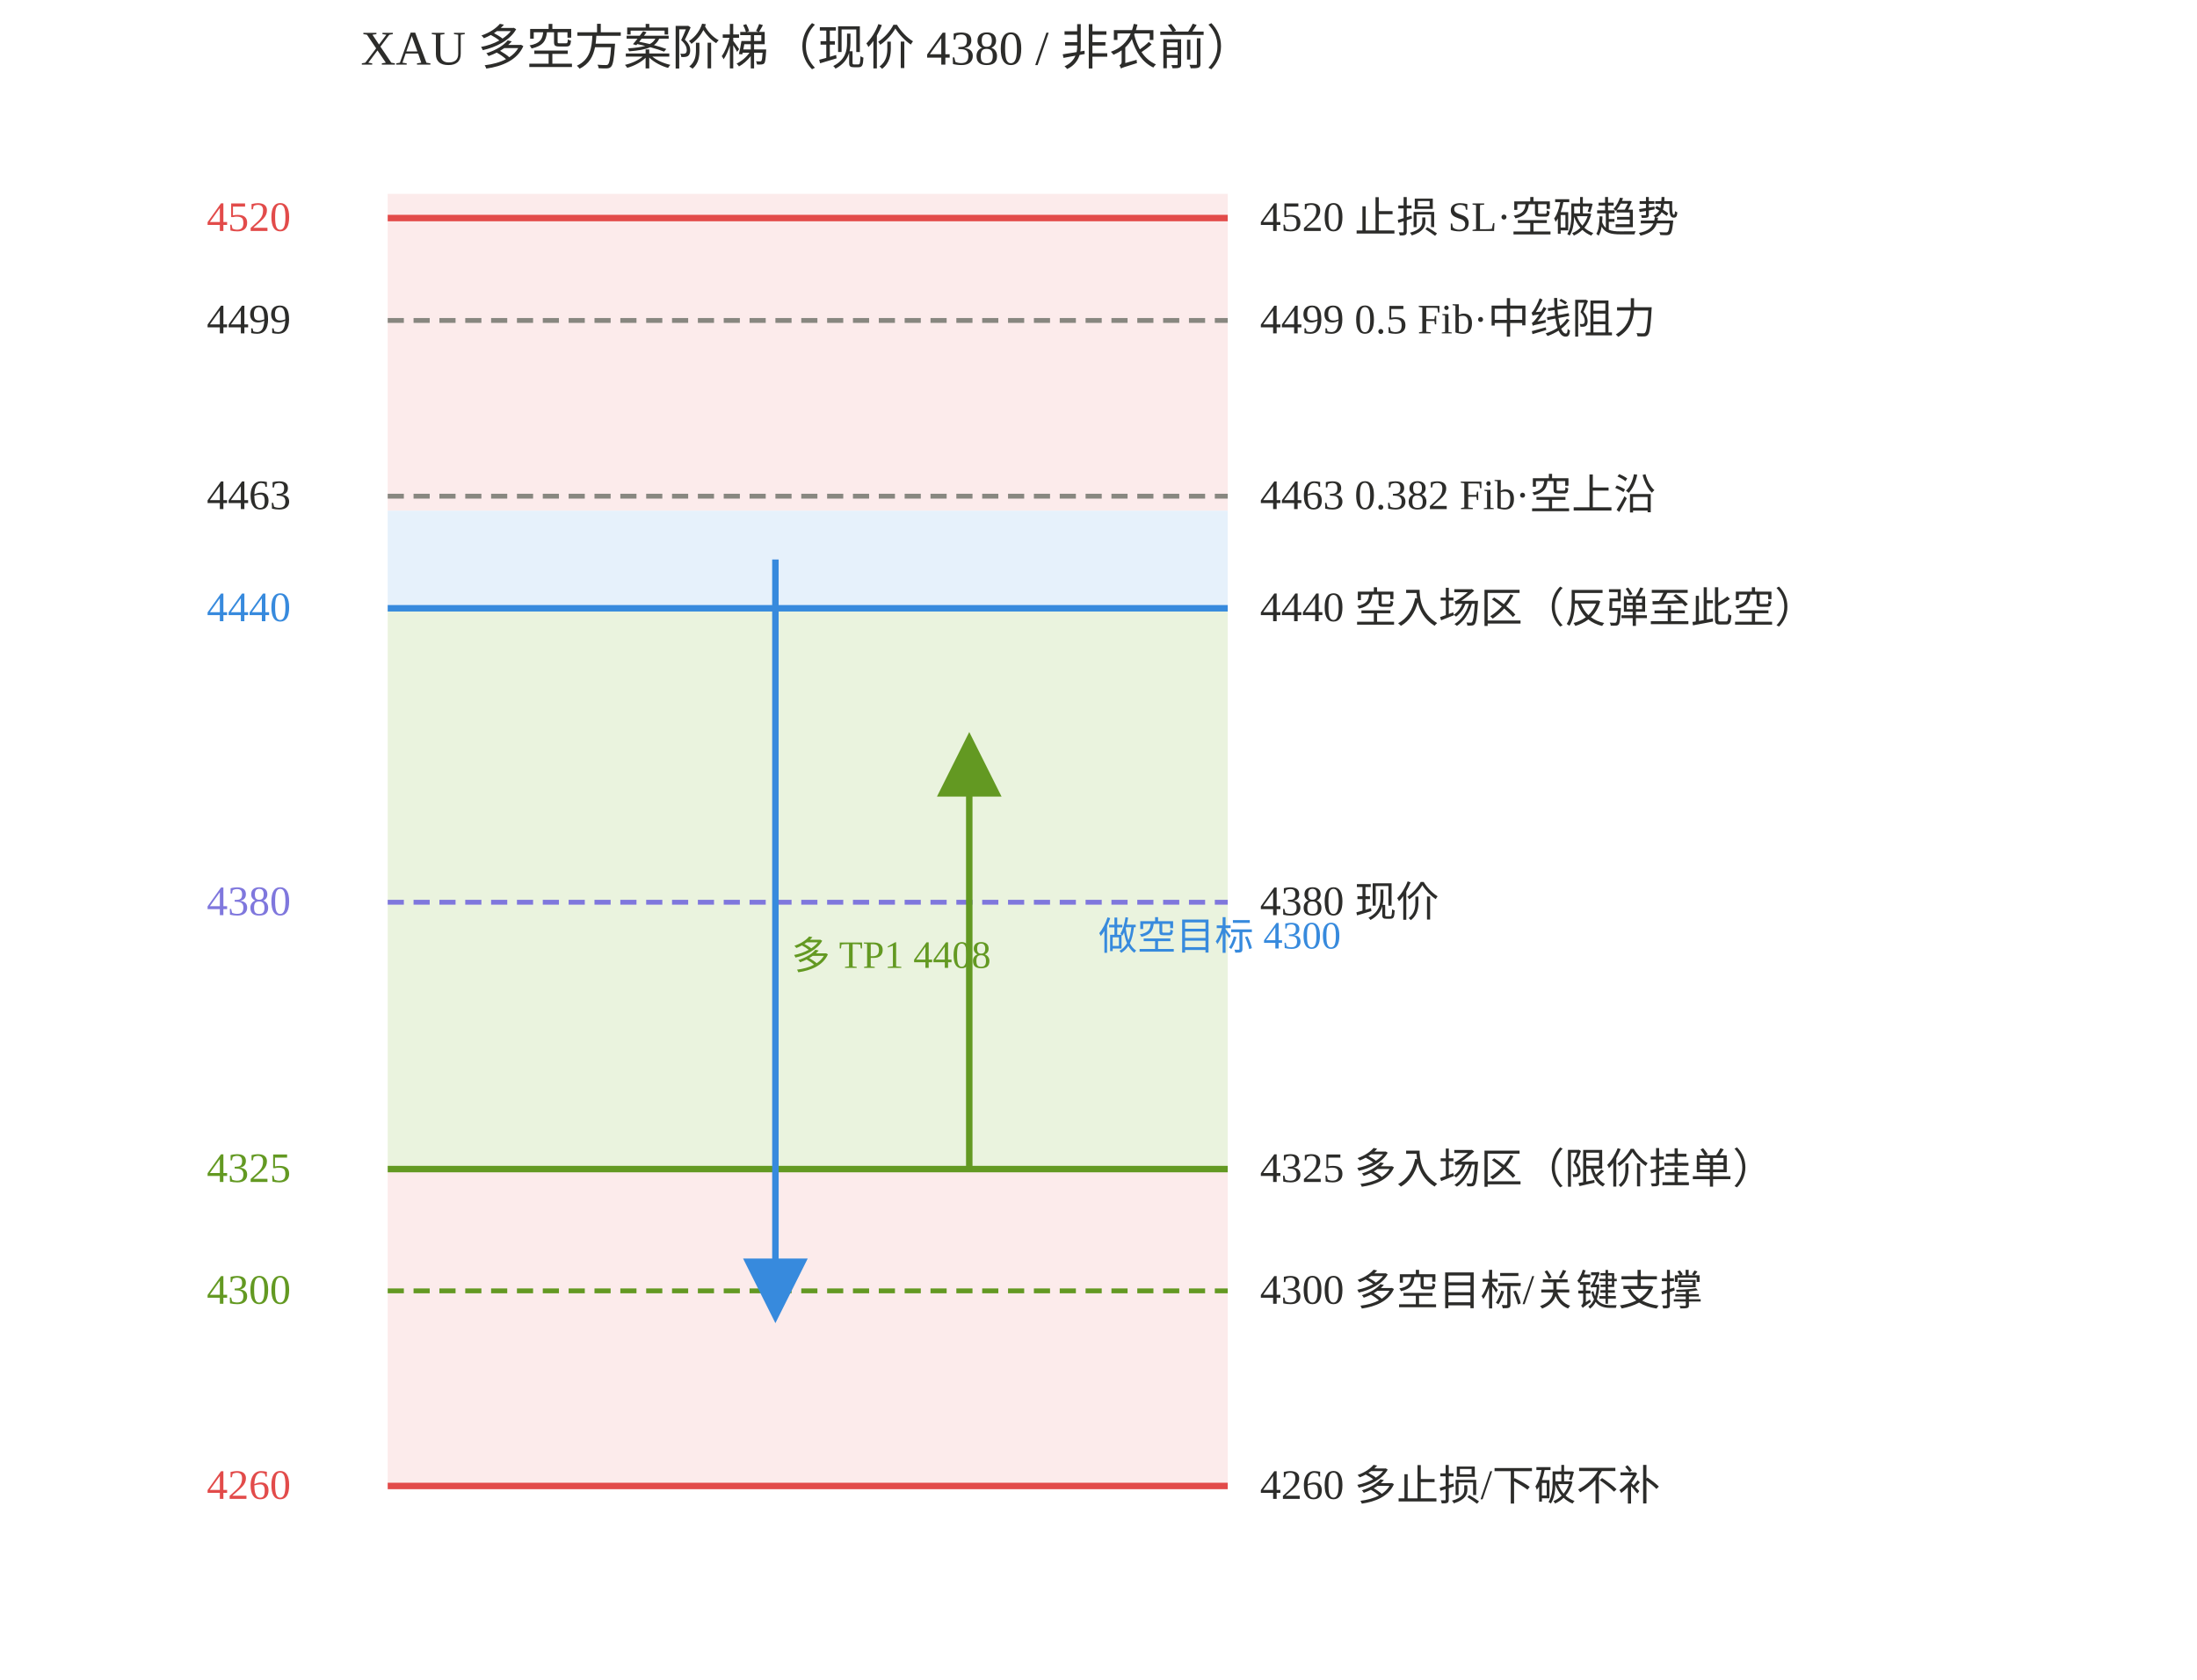
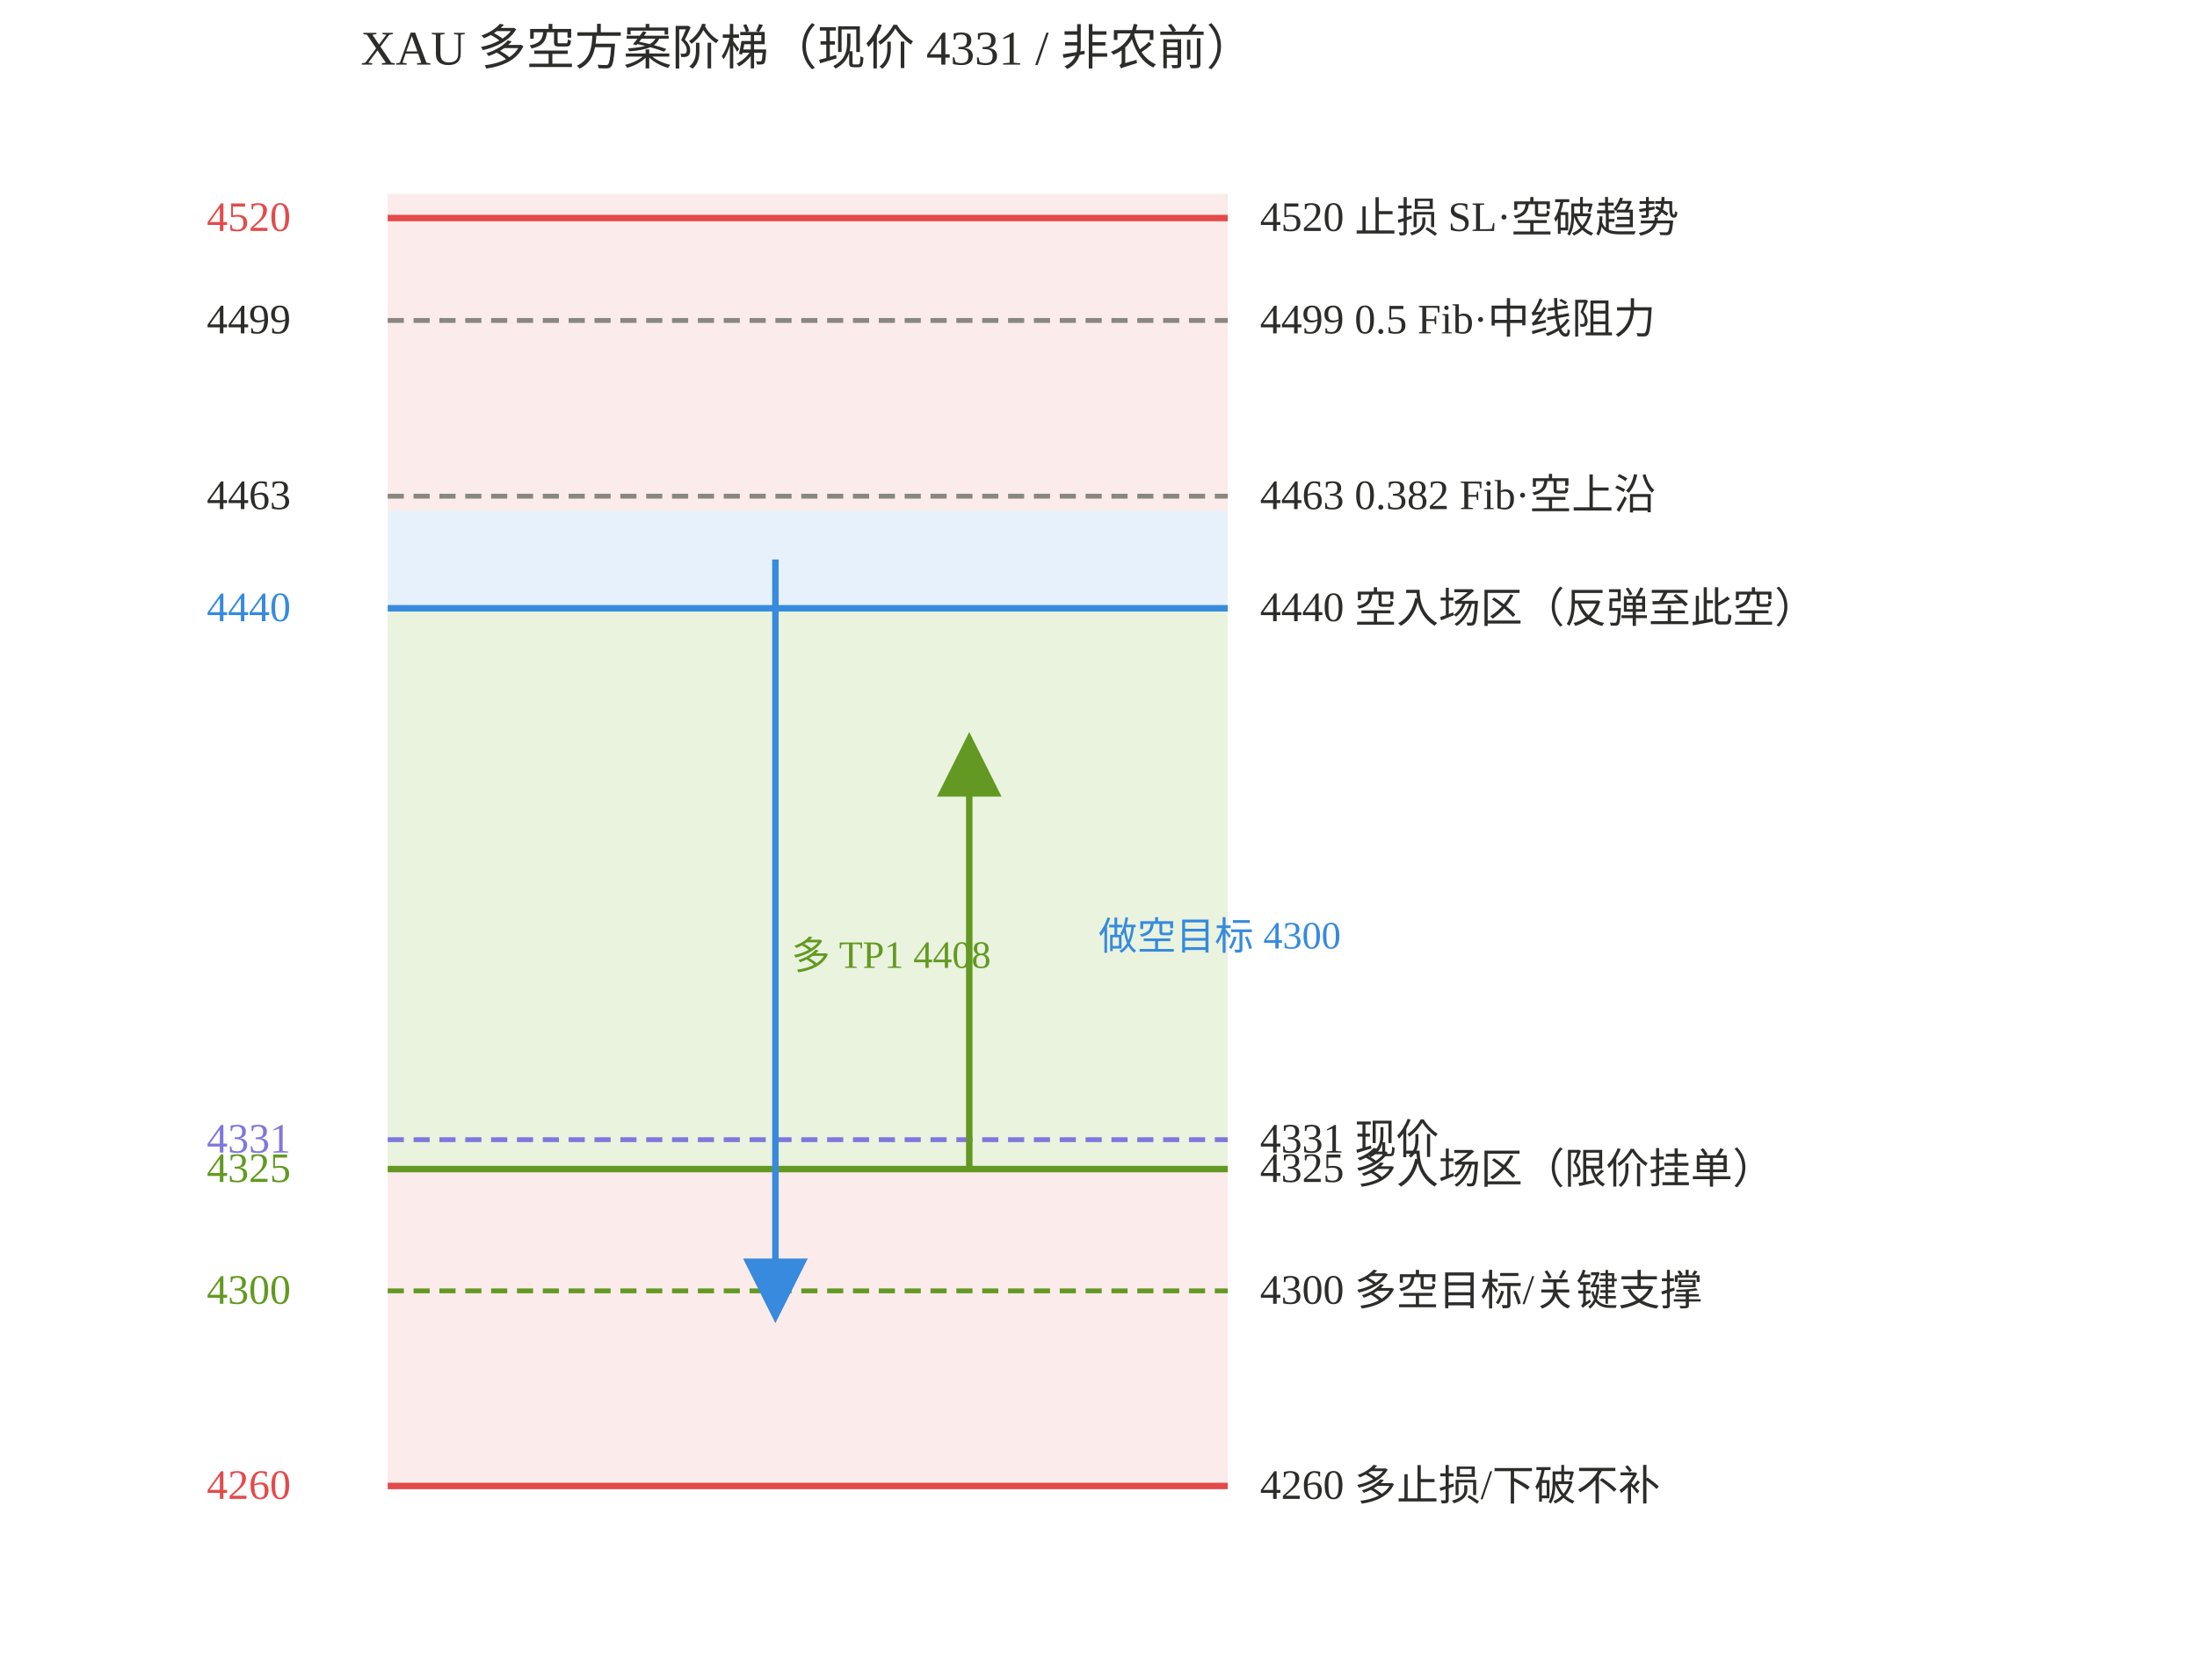
<svg xmlns="http://www.w3.org/2000/svg" viewBox="0 0 680 520" role="img" aria-label="XAU 多空方案阶梯">
  <rect x="120" y="60.0" width="260" height="98.1" fill="#FCEBEB" />
  <rect x="120" y="158.1" width="260" height="30.2" fill="#E6F1FB" />
  <rect x="120" y="188.3" width="260" height="173.6" fill="#EAF3DE" />
  <rect x="120" y="361.9" width="260" height="98.1" fill="#FCEBEB" />
  <line x1="120" y1="67.5" x2="380" y2="67.5" stroke="#E24B4A" stroke-width="2" />
  <text x="90" y="71.5" font-size="13" text-anchor="end" fill="#E24B4A">4520</text>
  <text x="390" y="71.5" font-size="13" fill="#2C2C2A">4520 止损 SL·空破趋势</text>
  <line x1="120" y1="99.2" x2="380" y2="99.2" stroke="#888780" stroke-width="1.5" stroke-dasharray="5,3" />
  <text x="90" y="103.2" font-size="13" text-anchor="end" fill="#2C2C2A">4499</text>
  <text x="390" y="103.2" font-size="13" fill="#2C2C2A">4499 0.5 Fib·中线阻力</text>
  <line x1="120" y1="153.6" x2="380" y2="153.6" stroke="#888780" stroke-width="1.5" stroke-dasharray="5,3" />
  <text x="90" y="157.6" font-size="13" text-anchor="end" fill="#2C2C2A">4463</text>
  <text x="390" y="157.6" font-size="13" fill="#2C2C2A">4463 0.382 Fib·空上沿</text>
  <line x1="120" y1="188.3" x2="380" y2="188.3" stroke="#378ADD" stroke-width="2" />
  <text x="90" y="192.3" font-size="13" text-anchor="end" fill="#378ADD">4440</text>
  <text x="390" y="192.3" font-size="13" fill="#2C2C2A">4440 空入场区（反弹至此空）</text>
-   <line x1="120" y1="279.3" x2="380" y2="279.3" stroke="#7F77DD" stroke-width="1.5" stroke-dasharray="5,3" />
-   <text x="90" y="283.3" font-size="13" text-anchor="end" fill="#7F77DD">4380</text>
-   <text x="390" y="283.3" font-size="13" fill="#2C2C2A">4380 现价</text>
+   <line x1="120" y1="352.8" x2="380" y2="352.8" stroke="#7F77DD" stroke-width="1.5" stroke-dasharray="5,3" />
+   <text x="90" y="356.8" font-size="13" text-anchor="end" fill="#7F77DD">4331</text>
+   <text x="390" y="356.8" font-size="13" fill="#2C2C2A">4331 现价</text>
  <line x1="120" y1="361.9" x2="380" y2="361.9" stroke="#639922" stroke-width="2" />
  <text x="90" y="365.9" font-size="13" text-anchor="end" fill="#639922">4325</text>
  <text x="390" y="365.9" font-size="13" fill="#2C2C2A">4325 多入场区（限价挂单）</text>
  <line x1="120" y1="399.6" x2="380" y2="399.6" stroke="#639922" stroke-width="1.5" stroke-dasharray="5,3" />
  <text x="90" y="403.6" font-size="13" text-anchor="end" fill="#639922">4300</text>
  <text x="390" y="403.6" font-size="13" fill="#2C2C2A">4300 多空目标/关键支撑</text>
  <line x1="120" y1="460.0" x2="380" y2="460.0" stroke="#E24B4A" stroke-width="2" />
  <text x="90" y="464.0" font-size="13" text-anchor="end" fill="#E24B4A">4260</text>
  <text x="390" y="464.0" font-size="13" fill="#2C2C2A">4260 多止损/下破不补</text>
  <defs>
    <marker id="ad" markerWidth="10" markerHeight="10" refX="5" refY="5" orient="auto">
      <path d="M0,0 L10,5 L0,10 Z" fill="#378ADD" />
    </marker>
    <marker id="au" markerWidth="10" markerHeight="10" refX="5" refY="5" orient="auto">
      <path d="M0,10 L10,5 L0,0 Z" fill="#639922" />
    </marker>
  </defs>
  <path d="M 240 173.2 L 240 399.6" stroke="#378ADD" stroke-width="2" fill="none" marker-end="url(#ad)" />
  <path d="M 300 361.9 L 300 236.6" stroke="#639922" stroke-width="2" fill="none" marker-end="url(#au)" />
  <text x="340" y="294.0" font-size="12" fill="#378ADD">做空目标 4300</text>
  <text x="245" y="300.0" font-size="12" fill="#639922">多 TP1 4408</text>
-   <text x="250" y="20" font-size="15" font-weight="500" fill="#2C2C2A" text-anchor="middle">XAU 多空方案阶梯（现价 4380 / 非农前）</text>
+   <text x="250" y="20" font-size="15" font-weight="500" fill="#2C2C2A" text-anchor="middle">XAU 多空方案阶梯（现价 4331 / 非农前）</text>
</svg>
